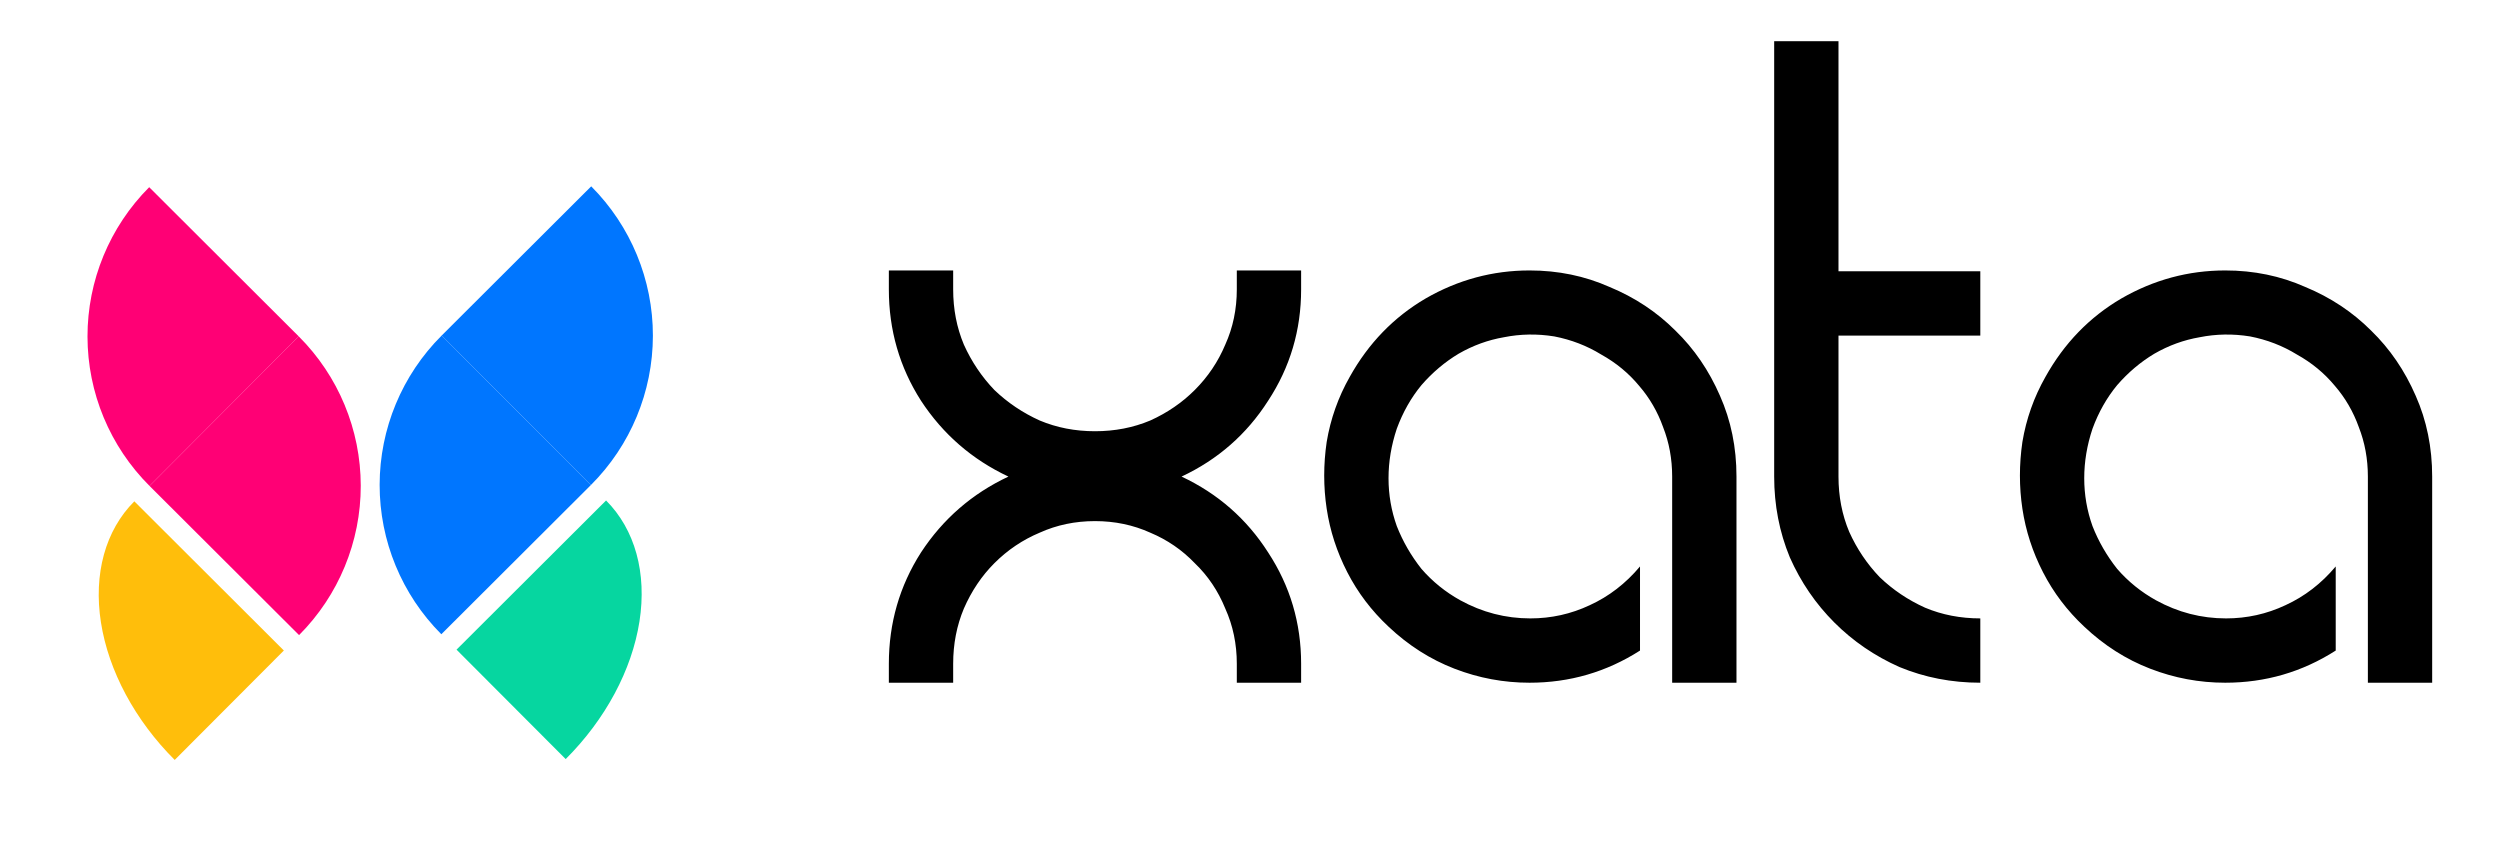
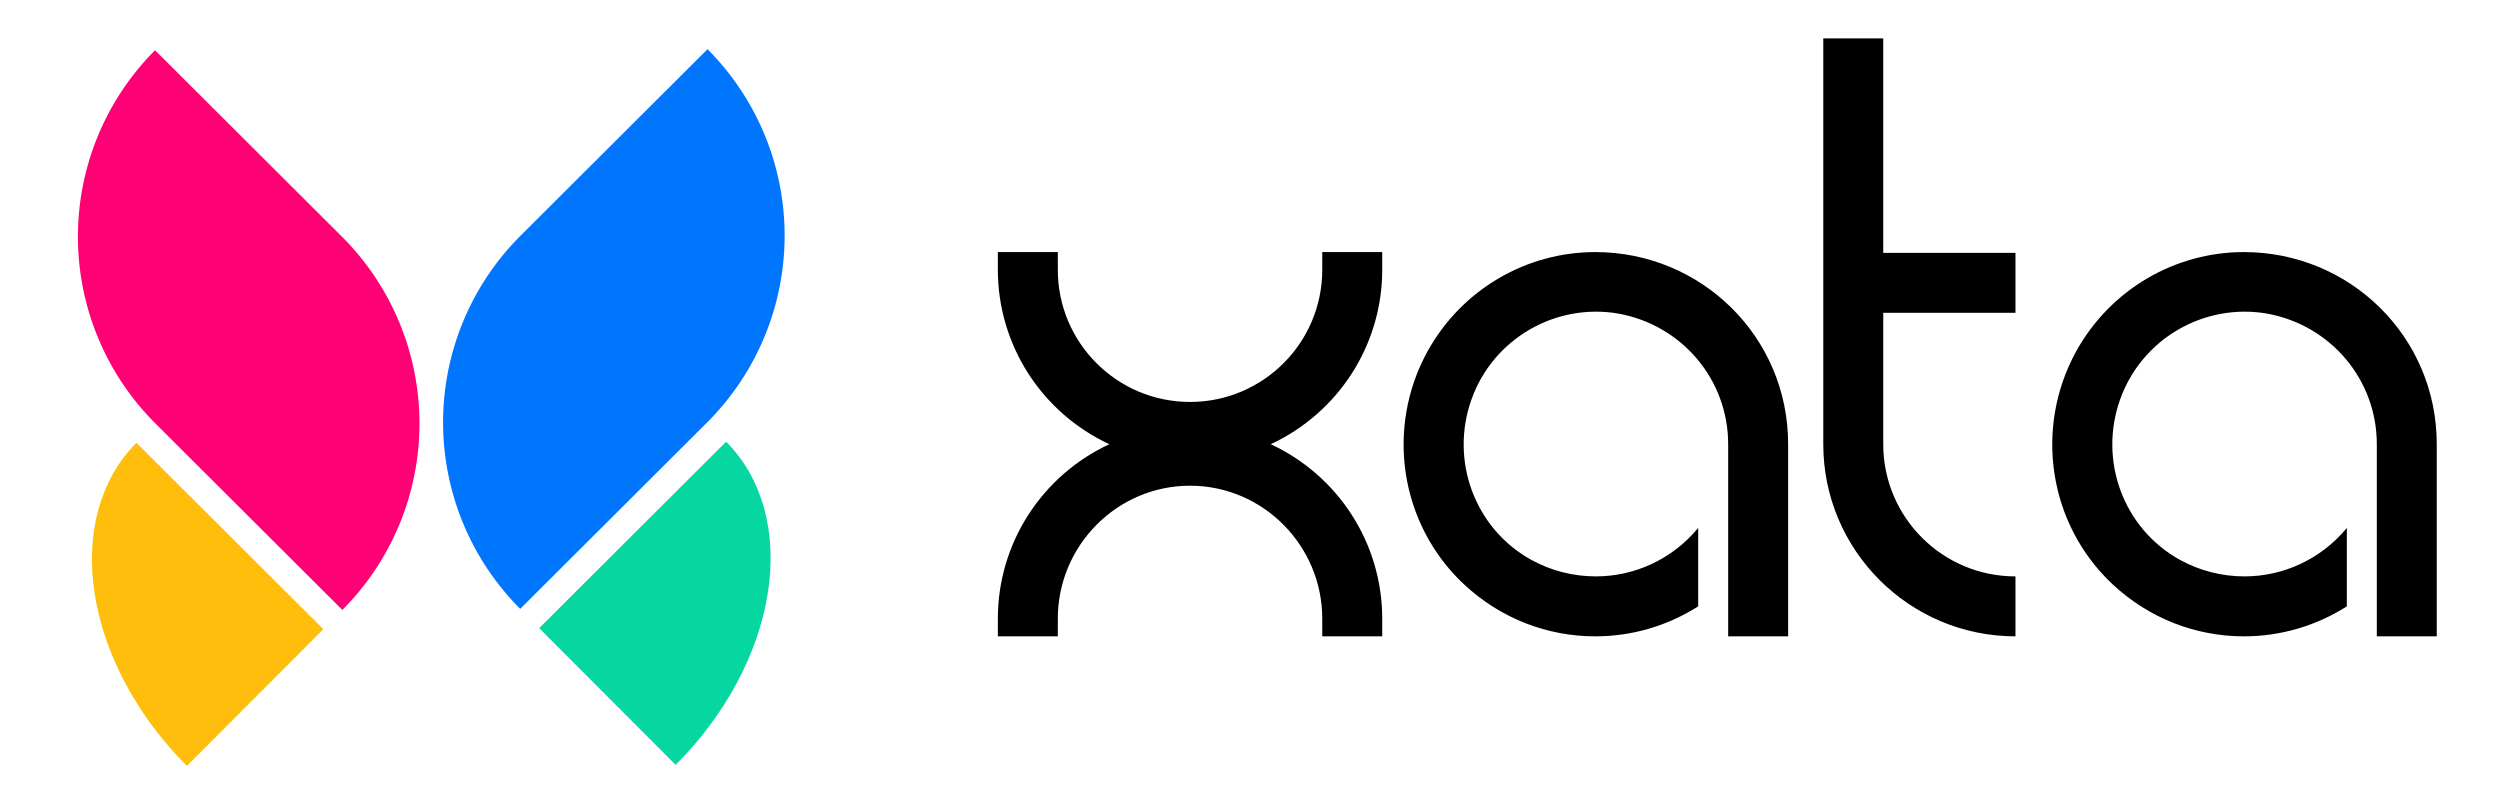
- <svg xmlns="http://www.w3.org/2000/svg" width="1516" height="522" viewBox="0 0 1516 522" fill="none">
-   <path d="M789 164V175.5C789 200.167 782.333 222.667 769 243C756 263.333 738.5 278.667 716.5 289C738.5 299.333 756 314.667 769 335C782.333 355.333 789 377.833 789 402.5V414H750V402.5C750 390.5 747.667 379.333 743 369C738.667 358.333 732.5 349.167 724.5 341.5C716.833 333.5 707.833 327.333 697.5 323C687.167 318.333 676 316 664 316C652 316 640.833 318.333 630.5 323C620.167 327.333 611 333.5 603 341.5C595.333 349.167 589.167 358.333 584.5 369C580.167 379.333 578 390.5 578 402.5V414H539V402.5C539 377.833 545.5 355.333 558.5 335C571.833 314.667 589.5 299.333 611.5 289C589.5 278.667 571.833 263.333 558.5 243C545.5 222.667 539 200.167 539 175.5V164H578V175.5C578 187.5 580.167 198.667 584.5 209C589.167 219.333 595.333 228.5 603 236.5C611 244.167 620.167 250.333 630.5 255C640.833 259.333 652 261.5 664 261.5C676 261.5 687.167 259.333 697.5 255C707.833 250.333 716.833 244.167 724.5 236.5C732.5 228.5 738.667 219.333 743 209C747.667 198.667 750 187.5 750 175.5V164H789ZM1053 414H1014V289C1014 278.333 1012.17 268.333 1008.5 259C1005.17 249.667 1000.33 241.333 994 234C987.667 226.333 980 220 971 215C962.333 209.667 952.833 206 942.5 204C932.167 202.333 922 202.5 912 204.5C902.333 206.167 893.167 209.5 884.5 214.5C876.167 219.5 868.667 225.833 862 233.5C855.667 241.167 850.667 250 847 260C843.667 270 842 280 842 290C842 300 843.667 309.667 847 319C850.667 328.333 855.667 337 862 345C868.667 352.667 876.5 359 885.5 364C898.833 371.333 913 375 928 375C940.667 375 952.667 372.333 964 367C975.667 361.667 985.833 353.833 994.5 343.5V394.5C974.167 407.5 951.833 414 927.5 414C911.833 414 896.667 411.167 882 405.5C867.333 399.833 854 391.333 842 380C831.667 370.333 823.333 359.333 817 347C810.667 334.667 806.5 321.833 804.5 308.5C802.5 295.167 802.5 281.667 804.5 268C806.833 254 811.5 240.833 818.5 228.5C829.833 208.167 845.167 192.333 864.5 181C884.167 169.667 905.167 164 927.5 164C944.833 164 961 167.333 976 174C991.333 180.333 1004.67 189.167 1016 200.5C1027.33 211.5 1036.33 224.667 1043 240C1049.67 255 1053 271.333 1053 289V414ZM1114.86 203.5V289C1114.86 301 1117.02 312.167 1121.36 322.5C1126.02 332.833 1132.19 342 1139.86 350C1147.86 357.667 1157.02 363.833 1167.36 368.5C1177.69 372.833 1188.86 375 1200.86 375V414C1183.52 414 1167.19 410.833 1151.86 404.5C1136.86 397.833 1123.69 388.833 1112.36 377.5C1101.02 366.167 1092.02 353 1085.36 338C1079.02 322.667 1075.86 306.333 1075.86 289V25H1114.86V164.5H1200.86V203.5H1114.86ZM1474.87 414H1435.88V289C1435.88 278.333 1434.04 268.333 1430.38 259C1427.04 249.667 1422.21 241.333 1415.88 234C1409.54 226.333 1401.88 220 1392.88 215C1384.21 209.667 1374.71 206 1364.38 204C1354.04 202.333 1343.88 202.5 1333.88 204.5C1324.21 206.167 1315.04 209.5 1306.38 214.5C1298.04 219.5 1290.54 225.833 1283.88 233.5C1277.54 241.167 1272.54 250 1268.88 260C1265.54 270 1263.88 280 1263.88 290C1263.88 300 1265.54 309.667 1268.88 319C1272.54 328.333 1277.54 337 1283.88 345C1290.54 352.667 1298.38 359 1307.38 364C1320.71 371.333 1334.88 375 1349.88 375C1362.54 375 1374.54 372.333 1385.88 367C1397.54 361.667 1407.71 353.833 1416.38 343.5V394.5C1396.04 407.5 1373.71 414 1349.38 414C1333.71 414 1318.54 411.167 1303.88 405.5C1289.21 399.833 1275.88 391.333 1263.88 380C1253.54 370.333 1245.21 359.333 1238.88 347C1232.54 334.667 1228.38 321.833 1226.38 308.5C1224.38 295.167 1224.38 281.667 1226.38 268C1228.71 254 1233.38 240.833 1240.38 228.5C1251.71 208.167 1267.04 192.333 1286.38 181C1306.04 169.667 1327.04 164 1349.38 164C1366.71 164 1382.88 167.333 1397.88 174C1413.21 180.333 1426.54 189.167 1437.88 200.5C1449.21 211.5 1458.21 224.667 1464.88 240C1471.54 255 1474.87 271.333 1474.87 289V414Z" fill="black" />
-   <path d="M343.033 460.302C367.083 436.308 383.174 406.307 387.767 376.898C392.359 347.489 385.077 321.082 367.522 303.486L276.841 393.955L343.033 460.302Z" fill="#06D6A0" />
-   <path d="M105.942 460.82C81.892 436.826 65.8 406.825 61.208 377.417C56.615 348.008 63.898 321.601 81.453 304.005L172.133 394.474L105.942 460.82Z" fill="#FFBE0B" />
-   <path d="M181.141 203.974C205.191 227.967 218.724 260.532 218.764 294.504C218.804 328.477 205.346 361.073 181.353 385.123L90.672 294.654L181.141 203.974Z" fill="#FF0075" />
-   <path d="M90.681 294.668C66.631 270.674 53.097 238.109 53.057 204.137C53.018 170.165 66.475 137.569 90.469 113.518L181.149 203.987L90.681 294.668Z" fill="#FF0075" />
-   <path d="M267.834 203.455C243.784 227.449 230.25 260.014 230.211 293.986C230.171 327.958 243.628 360.555 267.622 384.605L358.303 294.136L267.834 203.455Z" fill="#0076FF" />
-   <path d="M358.294 294.15C382.344 270.156 395.877 237.591 395.917 203.619C395.957 169.646 382.499 137.05 358.505 113L267.825 203.469L358.294 294.15Z" fill="#0076FF" />
+ <svg xmlns="http://www.w3.org/2000/svg" width="941" height="302" viewBox="0 0 941 302" fill="none">
+   <path d="M497.7 94.881V101.534C497.7 129.015 475.419 151.289 447.93 151.289C420.441 151.289 398.16 129.015 398.16 101.534V94.881H375.59V101.534C375.59 129.883 392.083 155.339 417.547 167.199C392.083 179.059 375.59 204.515 375.59 232.864V239.517H398.16V232.864C398.16 205.383 420.441 182.82 447.93 182.82C475.419 182.82 497.7 205.383 497.7 232.864V239.517H520.27V232.864C520.27 204.515 503.777 179.059 478.313 167.199C503.777 155.339 520.27 129.883 520.27 101.534V94.881H497.7ZM673.052 167.199C673.052 126.701 640.355 94.881 600.423 94.881C574.67 94.881 550.364 108.766 537.342 132.197C521.427 161.125 526.925 197.284 550.942 219.847C564.832 232.864 582.483 239.517 600.423 239.517C614.023 239.517 627.333 235.757 639.197 228.236V198.73C629.359 210.59 615.18 216.954 600.712 216.954C592.321 216.954 583.929 214.929 576.117 210.59C554.993 198.73 545.734 173.274 553.836 150.421C561.938 127.569 585.376 113.973 609.104 118.023C633.121 122.362 650.482 142.9 650.482 167.199V239.517H673.052V167.199ZM758.622 117.734V95.171H708.852V14.464H686.282V167.199C686.282 207.119 718.69 239.517 758.622 239.517V216.954C731.133 216.954 708.852 194.68 708.852 167.199V117.734H758.622ZM917.197 167.199C917.197 126.701 884.505 94.881 844.574 94.881C818.821 94.881 794.514 108.766 781.493 132.197C765.578 161.125 771.076 197.284 795.093 219.847C808.982 232.864 826.633 239.517 844.574 239.517C858.174 239.517 871.484 235.757 883.348 228.236V198.73C873.51 210.59 859.331 216.954 844.863 216.954C836.472 216.954 828.08 214.929 820.267 210.59C799.144 198.73 789.884 173.274 797.987 150.421C806.089 127.569 829.527 113.973 853.254 118.023C877.271 122.362 894.633 142.9 894.633 167.199V239.517H917.197V167.199Z" fill="black" />
+   <path d="M254.306 287.89C272.966 269.279 285.45 246.01 289.014 223.2C292.577 200.39 286.927 179.908 273.306 166.26L202.95 236.43L254.306 287.89Z" fill="#06D6A0" />
+   <path d="M70.356 288.292C51.696 269.681 39.211 246.412 35.648 223.601C32.085 200.792 37.735 180.31 51.355 166.661L121.712 236.832L70.356 288.292Z" fill="#FFBE0B" />
+   <path d="M29.324 89.202C29.355 115.552 39.855 140.81 58.515 159.42L58.516 159.418L128.864 229.58C147.48 210.926 157.92 185.643 157.89 159.293C157.859 132.944 147.359 107.686 128.699 89.075L128.697 89.077L58.35 18.916C39.734 37.569 29.293 62.852 29.324 89.202Z" fill="#FF0075" />
+   <path d="M295.337 88.8C295.307 115.149 284.806 140.408 266.147 159.018L266.145 159.016L195.798 229.177C177.182 210.523 166.741 185.24 166.772 158.89C166.803 132.541 177.303 107.282 195.962 88.672L195.965 88.674L266.312 18.513C284.927 37.167 295.368 62.45 295.337 88.8Z" fill="#0076FF" />
</svg>
